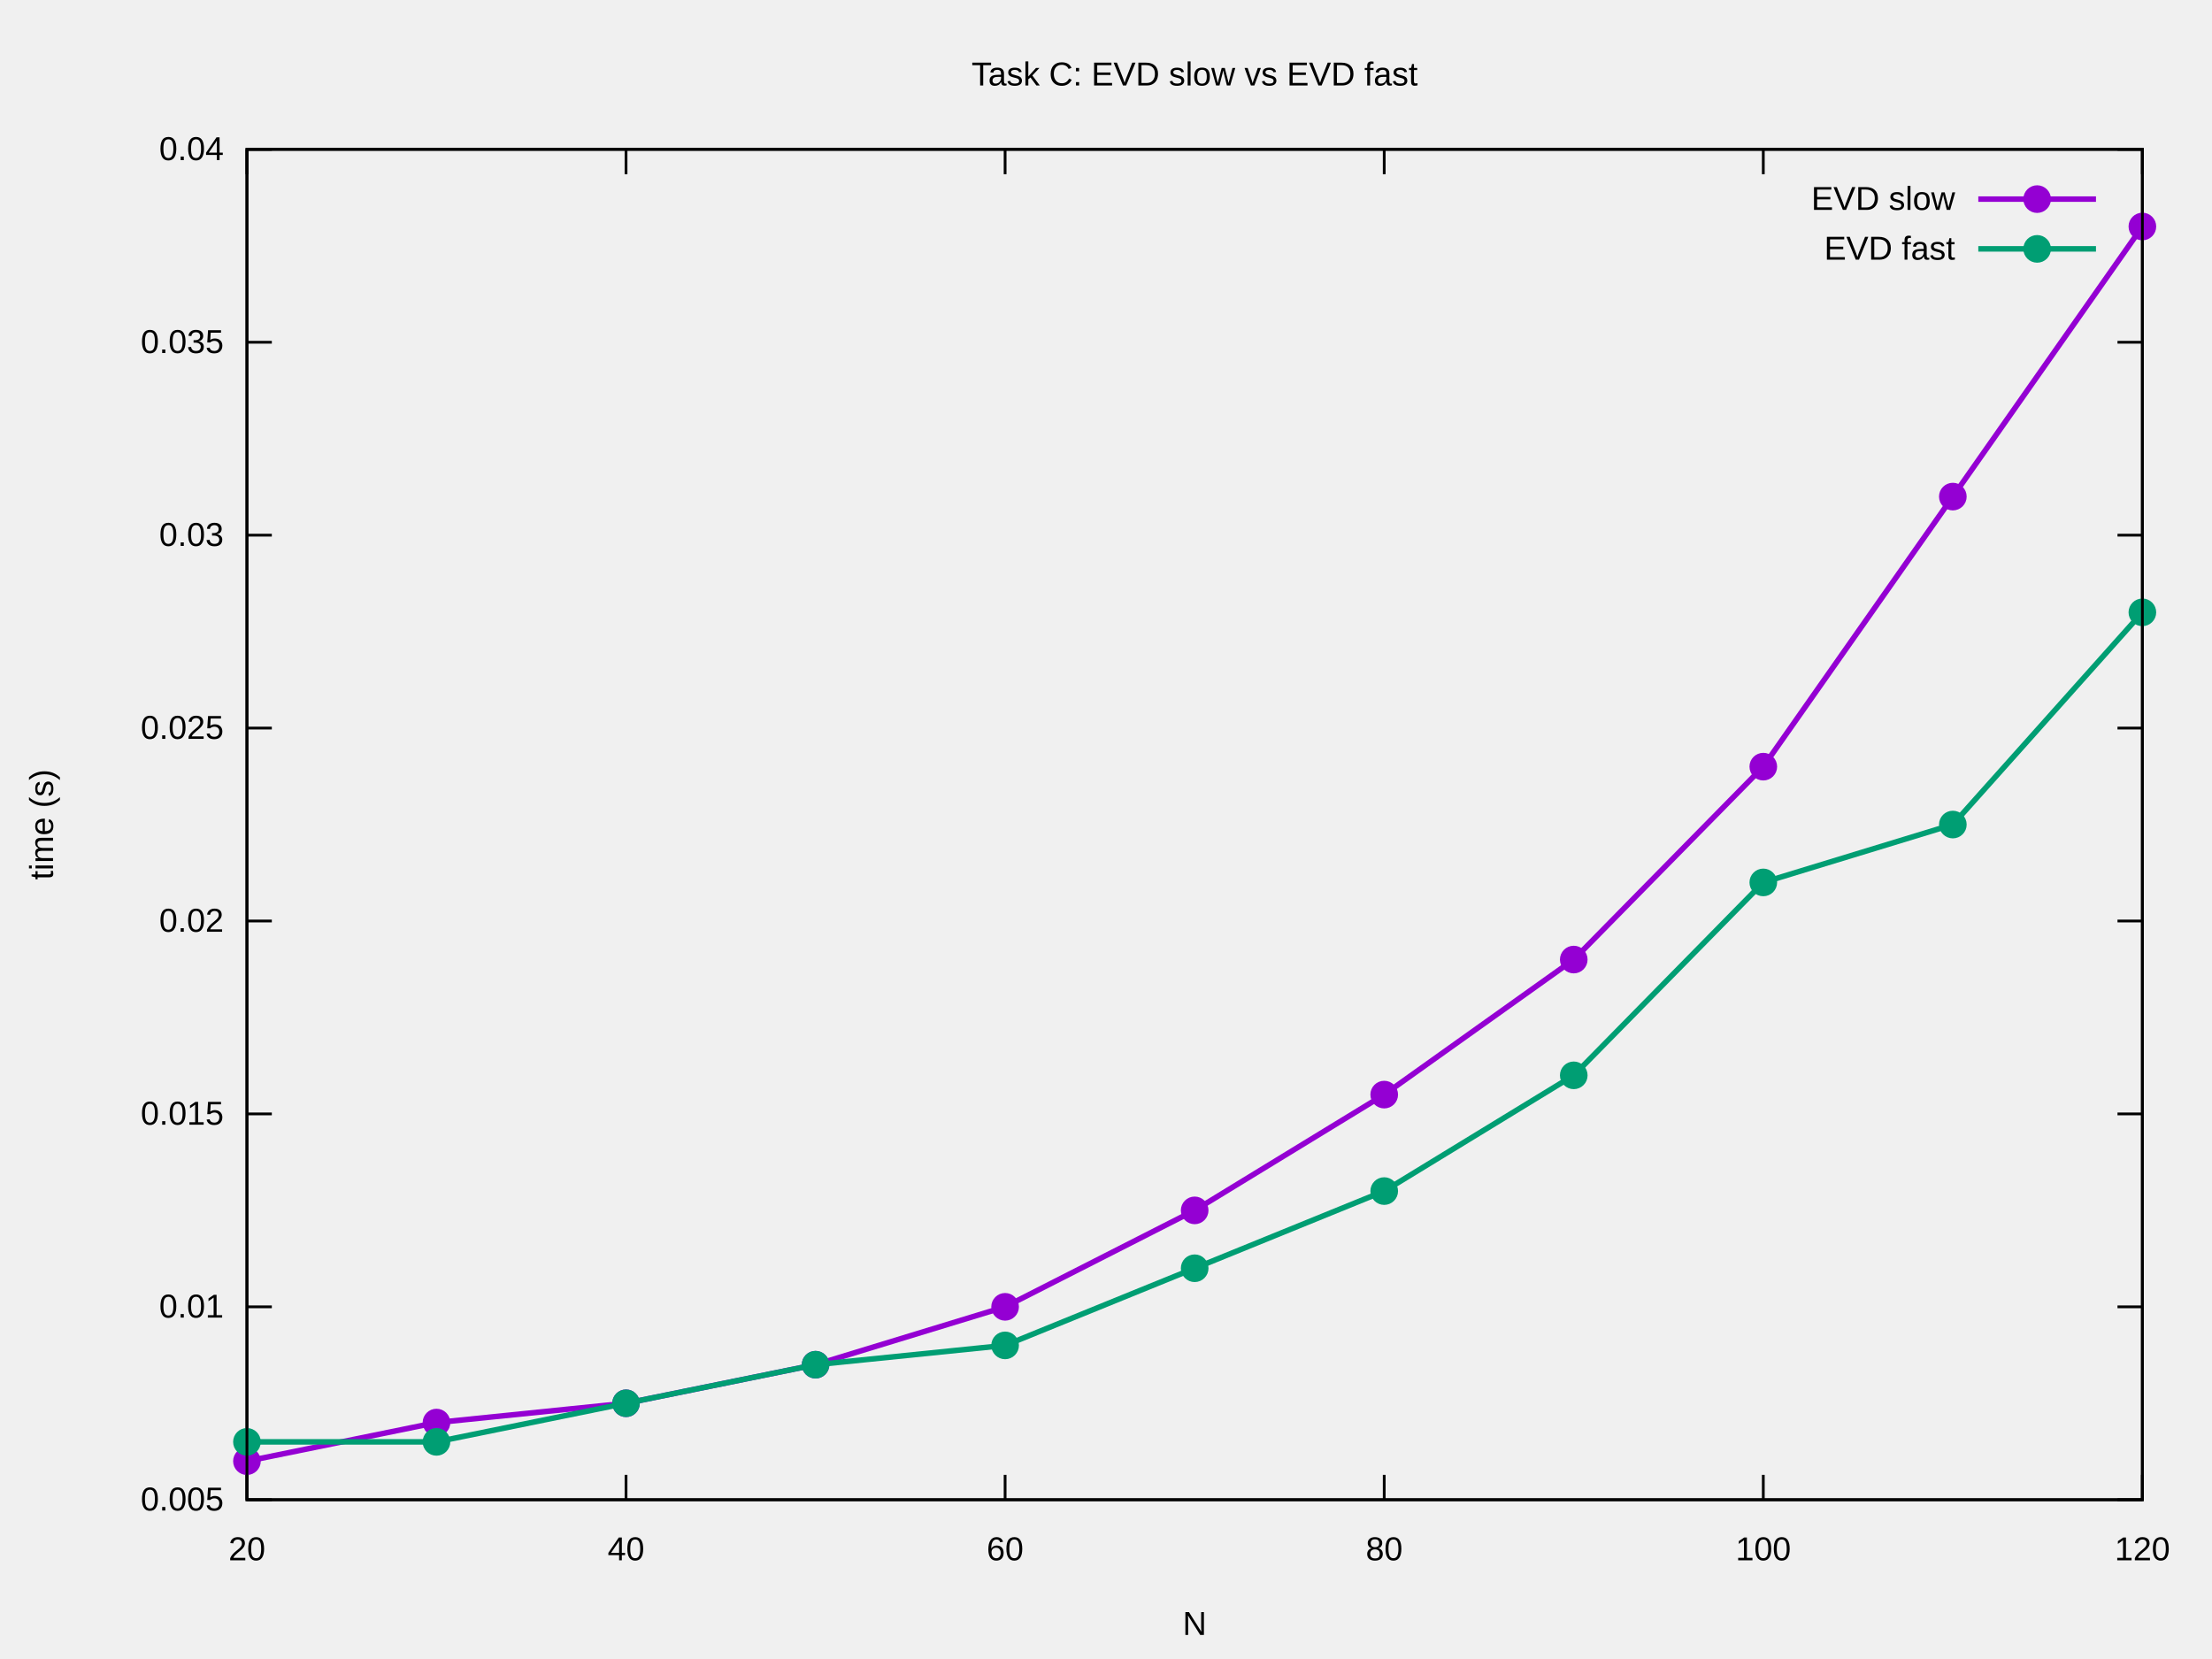
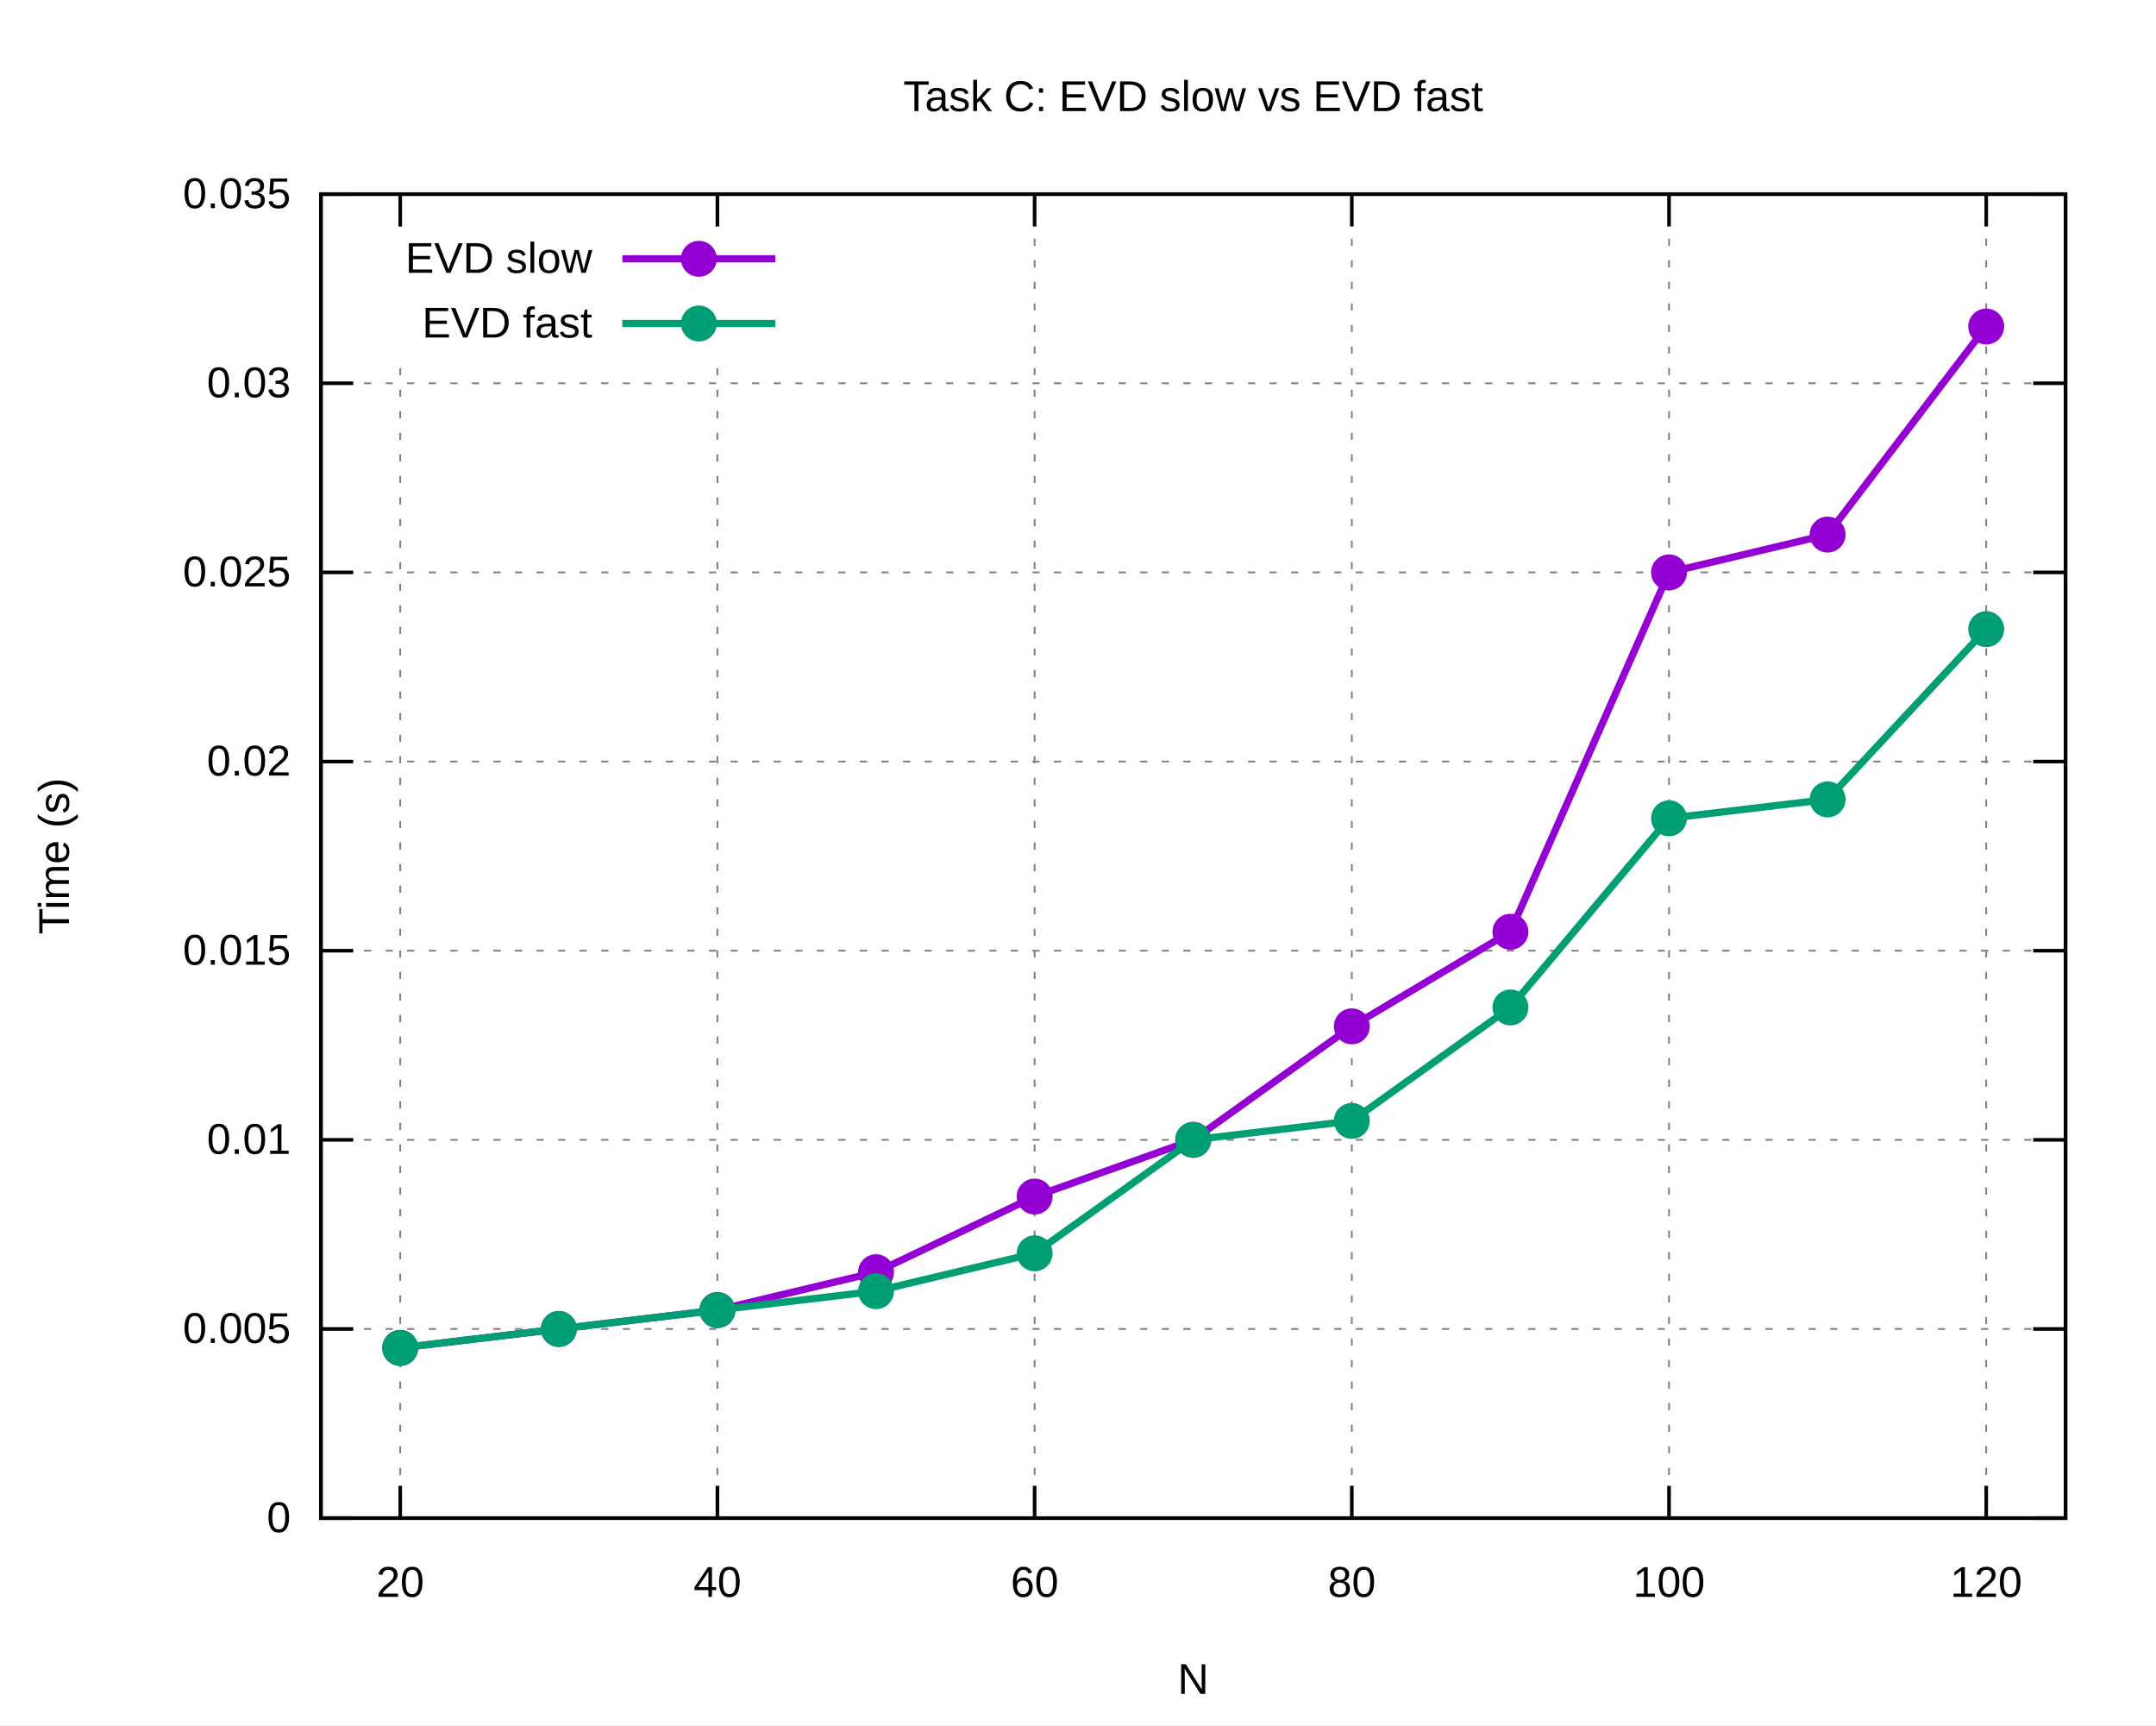
- <svg xmlns="http://www.w3.org/2000/svg" xmlns:xlink="http://www.w3.org/1999/xlink" width="800" height="600" viewBox="0 0 800 600">
+ <svg xmlns="http://www.w3.org/2000/svg" xmlns:xlink="http://www.w3.org/1999/xlink" width="600" height="480" viewBox="0 0 600 480">
  <g id="gnuplot_canvas">
-     <rect x="0" y="0" width="800" height="600" fill="none" />
+     <rect x="0" y="0" width="600" height="480" fill="#ffffff" />
    <defs>
      <circle id="gpDot" r="0.5" stroke-width="0.5" stroke="currentColor" />
      <path id="gpPt0" stroke-width="0.222" stroke="currentColor" d="M-1,0 h2 M0,-1 v2" />
      <path id="gpPt1" stroke-width="0.222" stroke="currentColor" d="M-1,-1 L1,1 M1,-1 L-1,1" />
      <path id="gpPt2" stroke-width="0.222" stroke="currentColor" d="M-1,0 L1,0 M0,-1 L0,1 M-1,-1 L1,1 M-1,1 L1,-1" />
      <rect id="gpPt3" stroke-width="0.222" stroke="currentColor" x="-1" y="-1" width="2" height="2" />
      <rect id="gpPt4" stroke-width="0.222" stroke="currentColor" fill="currentColor" x="-1" y="-1" width="2" height="2" />
      <circle id="gpPt5" stroke-width="0.222" stroke="currentColor" cx="0" cy="0" r="1" />
      <use xlink:href="#gpPt5" id="gpPt6" fill="currentColor" stroke="none" />
      <path id="gpPt7" stroke-width="0.222" stroke="currentColor" d="M0,-1.33 L-1.33,0.67 L1.33,0.67 z" />
      <use xlink:href="#gpPt7" id="gpPt8" fill="currentColor" stroke="none" />
      <use xlink:href="#gpPt7" id="gpPt9" stroke="currentColor" transform="rotate(180)" />
      <use xlink:href="#gpPt9" id="gpPt10" fill="currentColor" stroke="none" />
      <use xlink:href="#gpPt3" id="gpPt11" stroke="currentColor" transform="rotate(45)" />
      <use xlink:href="#gpPt11" id="gpPt12" fill="currentColor" stroke="none" />
      <path id="gpPt13" stroke-width="0.222" stroke="currentColor" d="M0,1.330 L1.265,0.411 L0.782,-1.067 L-0.782,-1.076 L-1.265,0.411 z" />
      <use xlink:href="#gpPt13" id="gpPt14" fill="currentColor" stroke="none" />
      <filter id="textbox" filterUnits="objectBoundingBox" x="0" y="0" height="1" width="1">
-         <feFlood flood-color="white" flood-opacity="1" result="bgnd" />
+         <feFlood flood-color="#FFFFFF" flood-opacity="1" result="bgnd" />
        <feComposite in="SourceGraphic" in2="bgnd" operator="atop" />
      </filter>
      <filter id="greybox" filterUnits="objectBoundingBox" x="0" y="0" height="1" width="1">
        <feFlood flood-color="lightgrey" flood-opacity="1" result="grey" />
        <feComposite in="SourceGraphic" in2="grey" operator="atop" />
      </filter>
    </defs>
-     <g fill="none" color="white" stroke="currentColor" stroke-width="1.00" stroke-linecap="butt" stroke-linejoin="miter">
- </g>
-     <g fill="none" color="black" stroke="currentColor" stroke-width="1.00" stroke-linecap="butt" stroke-linejoin="miter">
-       <path stroke="black" d="M89.31,542.40 L98.31,542.40 M774.82,542.40 L765.82,542.40  " />
-       <g transform="translate(80.92,546.30)" stroke="none" fill="black" font-family="Arial" font-size="12.00" text-anchor="end">
+     <g fill="none" color="#FFFFFF" stroke="currentColor" stroke-width="1.00" stroke-linecap="butt" stroke-linejoin="miter">
+ </g>
+     <g fill="none" color="black" stroke="currentColor" stroke-width="1.00" stroke-linecap="butt" stroke-linejoin="miter">
+ </g>
+     <g fill="none" color="black" stroke="black" stroke-width="0.50" stroke-linecap="butt" stroke-linejoin="miter">
+ </g>
+     <g fill="none" color="gray" stroke="currentColor" stroke-width="0.50" stroke-linecap="butt" stroke-linejoin="miter">
+       <path stroke="gray" stroke-dasharray="2,4" class="gridline" d="M89.31,422.40 L574.82,422.40  " />
+     </g>
+     <g fill="none" color="gray" stroke="gray" stroke-width="1.00" stroke-linecap="butt" stroke-linejoin="miter">
+ </g>
+     <g fill="none" color="black" stroke="currentColor" stroke-width="1.00" stroke-linecap="butt" stroke-linejoin="miter">
+       <path stroke="black" d="M89.31,422.40 L98.31,422.40 M574.82,422.40 L565.82,422.40  " />
+       <g transform="translate(80.92,426.30)" stroke="none" fill="black" font-family="Arial" font-size="12.00" text-anchor="end">
+         <text>
+           <tspan font-family="Arial"> 0</tspan>
+         </text>
+       </g>
+     </g>
+     <g fill="none" color="black" stroke="currentColor" stroke-width="1.00" stroke-linecap="butt" stroke-linejoin="miter">
+ </g>
+     <g fill="none" color="black" stroke="black" stroke-width="0.50" stroke-linecap="butt" stroke-linejoin="miter">
+ </g>
+     <g fill="none" color="gray" stroke="currentColor" stroke-width="0.50" stroke-linecap="butt" stroke-linejoin="miter">
+       <path stroke="gray" stroke-dasharray="2,4" class="gridline" d="M89.31,369.77 L574.82,369.77  " />
+     </g>
+     <g fill="none" color="gray" stroke="gray" stroke-width="1.00" stroke-linecap="butt" stroke-linejoin="miter">
+ </g>
+     <g fill="none" color="black" stroke="currentColor" stroke-width="1.00" stroke-linecap="butt" stroke-linejoin="miter">
+       <path stroke="black" d="M89.31,369.77 L98.31,369.77 M574.82,369.77 L565.82,369.77  " />
+       <g transform="translate(80.92,373.67)" stroke="none" fill="black" font-family="Arial" font-size="12.00" text-anchor="end">
        <text>
          <tspan font-family="Arial"> 0.005</tspan>
        </text>
      </g>
    </g>
    <g fill="none" color="black" stroke="currentColor" stroke-width="1.00" stroke-linecap="butt" stroke-linejoin="miter">
-       <path stroke="black" d="M89.31,472.63 L98.31,472.63 M774.82,472.63 L765.82,472.63  " />
-       <g transform="translate(80.92,476.53)" stroke="none" fill="black" font-family="Arial" font-size="12.00" text-anchor="end">
+ </g>
+     <g fill="none" color="black" stroke="black" stroke-width="0.50" stroke-linecap="butt" stroke-linejoin="miter">
+ </g>
+     <g fill="none" color="gray" stroke="currentColor" stroke-width="0.50" stroke-linecap="butt" stroke-linejoin="miter">
+       <path stroke="gray" stroke-dasharray="2,4" class="gridline" d="M89.31,317.15 L574.82,317.15  " />
+     </g>
+     <g fill="none" color="gray" stroke="gray" stroke-width="1.00" stroke-linecap="butt" stroke-linejoin="miter">
+ </g>
+     <g fill="none" color="black" stroke="currentColor" stroke-width="1.00" stroke-linecap="butt" stroke-linejoin="miter">
+       <path stroke="black" d="M89.31,317.15 L98.31,317.15 M574.82,317.15 L565.82,317.15  " />
+       <g transform="translate(80.92,321.05)" stroke="none" fill="black" font-family="Arial" font-size="12.00" text-anchor="end">
        <text>
          <tspan font-family="Arial"> 0.01</tspan>
        </text>
      </g>
    </g>
    <g fill="none" color="black" stroke="currentColor" stroke-width="1.00" stroke-linecap="butt" stroke-linejoin="miter">
-       <path stroke="black" d="M89.31,402.86 L98.31,402.86 M774.82,402.86 L765.82,402.86  " />
-       <g transform="translate(80.92,406.76)" stroke="none" fill="black" font-family="Arial" font-size="12.00" text-anchor="end">
+ </g>
+     <g fill="none" color="black" stroke="black" stroke-width="0.50" stroke-linecap="butt" stroke-linejoin="miter">
+ </g>
+     <g fill="none" color="gray" stroke="currentColor" stroke-width="0.50" stroke-linecap="butt" stroke-linejoin="miter">
+       <path stroke="gray" stroke-dasharray="2,4" class="gridline" d="M89.31,264.52 L574.82,264.52  " />
+     </g>
+     <g fill="none" color="gray" stroke="gray" stroke-width="1.00" stroke-linecap="butt" stroke-linejoin="miter">
+ </g>
+     <g fill="none" color="black" stroke="currentColor" stroke-width="1.00" stroke-linecap="butt" stroke-linejoin="miter">
+       <path stroke="black" d="M89.31,264.52 L98.31,264.52 M574.82,264.52 L565.82,264.52  " />
+       <g transform="translate(80.92,268.42)" stroke="none" fill="black" font-family="Arial" font-size="12.00" text-anchor="end">
        <text>
          <tspan font-family="Arial"> 0.015</tspan>
        </text>
      </g>
    </g>
    <g fill="none" color="black" stroke="currentColor" stroke-width="1.00" stroke-linecap="butt" stroke-linejoin="miter">
-       <path stroke="black" d="M89.31,333.09 L98.31,333.09 M774.82,333.09 L765.82,333.09  " />
-       <g transform="translate(80.92,336.99)" stroke="none" fill="black" font-family="Arial" font-size="12.00" text-anchor="end">
+ </g>
+     <g fill="none" color="black" stroke="black" stroke-width="0.50" stroke-linecap="butt" stroke-linejoin="miter">
+ </g>
+     <g fill="none" color="gray" stroke="currentColor" stroke-width="0.50" stroke-linecap="butt" stroke-linejoin="miter">
+       <path stroke="gray" stroke-dasharray="2,4" class="gridline" d="M89.31,211.89 L574.82,211.89  " />
+     </g>
+     <g fill="none" color="gray" stroke="gray" stroke-width="1.00" stroke-linecap="butt" stroke-linejoin="miter">
+ </g>
+     <g fill="none" color="black" stroke="currentColor" stroke-width="1.00" stroke-linecap="butt" stroke-linejoin="miter">
+       <path stroke="black" d="M89.31,211.89 L98.31,211.89 M574.82,211.89 L565.82,211.89  " />
+       <g transform="translate(80.92,215.79)" stroke="none" fill="black" font-family="Arial" font-size="12.00" text-anchor="end">
        <text>
          <tspan font-family="Arial"> 0.02</tspan>
        </text>
      </g>
    </g>
    <g fill="none" color="black" stroke="currentColor" stroke-width="1.00" stroke-linecap="butt" stroke-linejoin="miter">
-       <path stroke="black" d="M89.31,263.32 L98.31,263.32 M774.82,263.32 L765.82,263.32  " />
-       <g transform="translate(80.92,267.22)" stroke="none" fill="black" font-family="Arial" font-size="12.00" text-anchor="end">
+ </g>
+     <g fill="none" color="black" stroke="black" stroke-width="0.50" stroke-linecap="butt" stroke-linejoin="miter">
+ </g>
+     <g fill="none" color="gray" stroke="currentColor" stroke-width="0.50" stroke-linecap="butt" stroke-linejoin="miter">
+       <path stroke="gray" stroke-dasharray="2,4" class="gridline" d="M89.31,159.26 L574.82,159.26  " />
+     </g>
+     <g fill="none" color="gray" stroke="gray" stroke-width="1.00" stroke-linecap="butt" stroke-linejoin="miter">
+ </g>
+     <g fill="none" color="black" stroke="currentColor" stroke-width="1.00" stroke-linecap="butt" stroke-linejoin="miter">
+       <path stroke="black" d="M89.31,159.26 L98.31,159.26 M574.82,159.26 L565.82,159.26  " />
+       <g transform="translate(80.92,163.16)" stroke="none" fill="black" font-family="Arial" font-size="12.00" text-anchor="end">
        <text>
          <tspan font-family="Arial"> 0.025</tspan>
        </text>
      </g>
    </g>
    <g fill="none" color="black" stroke="currentColor" stroke-width="1.00" stroke-linecap="butt" stroke-linejoin="miter">
-       <path stroke="black" d="M89.31,193.55 L98.31,193.55 M774.82,193.55 L765.82,193.55  " />
-       <g transform="translate(80.92,197.45)" stroke="none" fill="black" font-family="Arial" font-size="12.00" text-anchor="end">
+ </g>
+     <g fill="none" color="black" stroke="black" stroke-width="0.50" stroke-linecap="butt" stroke-linejoin="miter">
+ </g>
+     <g fill="none" color="gray" stroke="currentColor" stroke-width="0.50" stroke-linecap="butt" stroke-linejoin="miter">
+       <path stroke="gray" stroke-dasharray="2,4" class="gridline" d="M89.31,106.64 L574.82,106.64  " />
+     </g>
+     <g fill="none" color="gray" stroke="gray" stroke-width="1.00" stroke-linecap="butt" stroke-linejoin="miter">
+ </g>
+     <g fill="none" color="black" stroke="currentColor" stroke-width="1.00" stroke-linecap="butt" stroke-linejoin="miter">
+       <path stroke="black" d="M89.31,106.64 L98.31,106.64 M574.82,106.64 L565.82,106.64  " />
+       <g transform="translate(80.92,110.54)" stroke="none" fill="black" font-family="Arial" font-size="12.00" text-anchor="end">
        <text>
          <tspan font-family="Arial"> 0.03</tspan>
        </text>
      </g>
    </g>
    <g fill="none" color="black" stroke="currentColor" stroke-width="1.00" stroke-linecap="butt" stroke-linejoin="miter">
-       <path stroke="black" d="M89.31,123.78 L98.31,123.78 M774.82,123.78 L765.82,123.78  " />
-       <g transform="translate(80.92,127.68)" stroke="none" fill="black" font-family="Arial" font-size="12.00" text-anchor="end">
+ </g>
+     <g fill="none" color="black" stroke="black" stroke-width="0.50" stroke-linecap="butt" stroke-linejoin="miter">
+ </g>
+     <g fill="none" color="gray" stroke="currentColor" stroke-width="0.50" stroke-linecap="butt" stroke-linejoin="miter">
+       <path stroke="gray" stroke-dasharray="2,4" class="gridline" d="M89.31,54.01 L574.82,54.01  " />
+     </g>
+     <g fill="none" color="gray" stroke="gray" stroke-width="1.00" stroke-linecap="butt" stroke-linejoin="miter">
+ </g>
+     <g fill="none" color="black" stroke="currentColor" stroke-width="1.00" stroke-linecap="butt" stroke-linejoin="miter">
+       <path stroke="black" d="M89.31,54.01 L98.31,54.01 M574.82,54.01 L565.82,54.01  " />
+       <g transform="translate(80.92,57.91)" stroke="none" fill="black" font-family="Arial" font-size="12.00" text-anchor="end">
        <text>
          <tspan font-family="Arial"> 0.035</tspan>
        </text>
      </g>
    </g>
    <g fill="none" color="black" stroke="currentColor" stroke-width="1.00" stroke-linecap="butt" stroke-linejoin="miter">
-       <path stroke="black" d="M89.31,54.01 L98.31,54.01 M774.82,54.01 L765.82,54.01  " />
-       <g transform="translate(80.92,57.91)" stroke="none" fill="black" font-family="Arial" font-size="12.00" text-anchor="end">
-         <text>
-           <tspan font-family="Arial"> 0.04</tspan>
-         </text>
-       </g>
-     </g>
-     <g fill="none" color="black" stroke="currentColor" stroke-width="1.00" stroke-linecap="butt" stroke-linejoin="miter">
-       <path stroke="black" d="M89.31,542.40 L89.31,533.40 M89.31,54.01 L89.31,63.01  " />
-       <g transform="translate(89.31,564.30)" stroke="none" fill="black" font-family="Arial" font-size="12.00" text-anchor="middle">
+ </g>
+     <g fill="none" color="black" stroke="black" stroke-width="0.50" stroke-linecap="butt" stroke-linejoin="miter">
+ </g>
+     <g fill="none" color="gray" stroke="currentColor" stroke-width="0.50" stroke-linecap="butt" stroke-linejoin="miter">
+       <path stroke="gray" stroke-dasharray="2,4" class="gridline" d="M111.38,422.40 L111.38,99.01 M111.38,63.01 L111.38,54.01  " />
+     </g>
+     <g fill="none" color="gray" stroke="gray" stroke-width="1.00" stroke-linecap="butt" stroke-linejoin="miter">
+ </g>
+     <g fill="none" color="black" stroke="currentColor" stroke-width="1.00" stroke-linecap="butt" stroke-linejoin="miter">
+       <path stroke="black" d="M111.38,422.40 L111.38,413.40 M111.38,54.01 L111.38,63.01  " />
+       <g transform="translate(111.38,444.30)" stroke="none" fill="black" font-family="Arial" font-size="12.00" text-anchor="middle">
        <text>
          <tspan font-family="Arial"> 20</tspan>
        </text>
      </g>
    </g>
    <g fill="none" color="black" stroke="currentColor" stroke-width="1.00" stroke-linecap="butt" stroke-linejoin="miter">
-       <path stroke="black" d="M226.41,542.40 L226.41,533.40 M226.41,54.01 L226.41,63.01  " />
-       <g transform="translate(226.41,564.30)" stroke="none" fill="black" font-family="Arial" font-size="12.00" text-anchor="middle">
+ </g>
+     <g fill="none" color="black" stroke="black" stroke-width="0.50" stroke-linecap="butt" stroke-linejoin="miter">
+ </g>
+     <g fill="none" color="gray" stroke="currentColor" stroke-width="0.50" stroke-linecap="butt" stroke-linejoin="miter">
+       <path stroke="gray" stroke-dasharray="2,4" class="gridline" d="M199.65,422.40 L199.65,99.01 M199.65,63.01 L199.65,54.01  " />
+     </g>
+     <g fill="none" color="gray" stroke="gray" stroke-width="1.00" stroke-linecap="butt" stroke-linejoin="miter">
+ </g>
+     <g fill="none" color="black" stroke="currentColor" stroke-width="1.00" stroke-linecap="butt" stroke-linejoin="miter">
+       <path stroke="black" d="M199.65,422.40 L199.65,413.40 M199.65,54.01 L199.65,63.01  " />
+       <g transform="translate(199.65,444.30)" stroke="none" fill="black" font-family="Arial" font-size="12.00" text-anchor="middle">
        <text>
          <tspan font-family="Arial"> 40</tspan>
        </text>
      </g>
    </g>
    <g fill="none" color="black" stroke="currentColor" stroke-width="1.00" stroke-linecap="butt" stroke-linejoin="miter">
-       <path stroke="black" d="M363.51,542.40 L363.51,533.40 M363.51,54.01 L363.51,63.01  " />
-       <g transform="translate(363.51,564.30)" stroke="none" fill="black" font-family="Arial" font-size="12.00" text-anchor="middle">
+ </g>
+     <g fill="none" color="black" stroke="black" stroke-width="0.50" stroke-linecap="butt" stroke-linejoin="miter">
+ </g>
+     <g fill="none" color="gray" stroke="currentColor" stroke-width="0.50" stroke-linecap="butt" stroke-linejoin="miter">
+       <path stroke="gray" stroke-dasharray="2,4" class="gridline" d="M287.93,422.40 L287.93,54.01  " />
+     </g>
+     <g fill="none" color="gray" stroke="gray" stroke-width="1.00" stroke-linecap="butt" stroke-linejoin="miter">
+ </g>
+     <g fill="none" color="black" stroke="currentColor" stroke-width="1.00" stroke-linecap="butt" stroke-linejoin="miter">
+       <path stroke="black" d="M287.93,422.40 L287.93,413.40 M287.93,54.01 L287.93,63.01  " />
+       <g transform="translate(287.93,444.30)" stroke="none" fill="black" font-family="Arial" font-size="12.00" text-anchor="middle">
        <text>
          <tspan font-family="Arial"> 60</tspan>
        </text>
      </g>
    </g>
    <g fill="none" color="black" stroke="currentColor" stroke-width="1.00" stroke-linecap="butt" stroke-linejoin="miter">
-       <path stroke="black" d="M500.62,542.40 L500.62,533.40 M500.62,54.01 L500.62,63.01  " />
-       <g transform="translate(500.62,564.30)" stroke="none" fill="black" font-family="Arial" font-size="12.00" text-anchor="middle">
+ </g>
+     <g fill="none" color="black" stroke="black" stroke-width="0.50" stroke-linecap="butt" stroke-linejoin="miter">
+ </g>
+     <g fill="none" color="gray" stroke="currentColor" stroke-width="0.50" stroke-linecap="butt" stroke-linejoin="miter">
+       <path stroke="gray" stroke-dasharray="2,4" class="gridline" d="M376.20,422.40 L376.20,54.01  " />
+     </g>
+     <g fill="none" color="gray" stroke="gray" stroke-width="1.00" stroke-linecap="butt" stroke-linejoin="miter">
+ </g>
+     <g fill="none" color="black" stroke="currentColor" stroke-width="1.00" stroke-linecap="butt" stroke-linejoin="miter">
+       <path stroke="black" d="M376.20,422.40 L376.20,413.40 M376.20,54.01 L376.20,63.01  " />
+       <g transform="translate(376.20,444.30)" stroke="none" fill="black" font-family="Arial" font-size="12.00" text-anchor="middle">
        <text>
          <tspan font-family="Arial"> 80</tspan>
        </text>
      </g>
    </g>
    <g fill="none" color="black" stroke="currentColor" stroke-width="1.00" stroke-linecap="butt" stroke-linejoin="miter">
-       <path stroke="black" d="M637.72,542.40 L637.72,533.40 M637.72,54.01 L637.72,63.01  " />
-       <g transform="translate(637.72,564.30)" stroke="none" fill="black" font-family="Arial" font-size="12.00" text-anchor="middle">
+ </g>
+     <g fill="none" color="black" stroke="black" stroke-width="0.50" stroke-linecap="butt" stroke-linejoin="miter">
+ </g>
+     <g fill="none" color="gray" stroke="currentColor" stroke-width="0.50" stroke-linecap="butt" stroke-linejoin="miter">
+       <path stroke="gray" stroke-dasharray="2,4" class="gridline" d="M464.48,422.40 L464.48,54.01  " />
+     </g>
+     <g fill="none" color="gray" stroke="gray" stroke-width="1.00" stroke-linecap="butt" stroke-linejoin="miter">
+ </g>
+     <g fill="none" color="black" stroke="currentColor" stroke-width="1.00" stroke-linecap="butt" stroke-linejoin="miter">
+       <path stroke="black" d="M464.48,422.40 L464.48,413.40 M464.48,54.01 L464.48,63.01  " />
+       <g transform="translate(464.48,444.30)" stroke="none" fill="black" font-family="Arial" font-size="12.00" text-anchor="middle">
        <text>
          <tspan font-family="Arial"> 100</tspan>
        </text>
      </g>
    </g>
    <g fill="none" color="black" stroke="currentColor" stroke-width="1.00" stroke-linecap="butt" stroke-linejoin="miter">
-       <path stroke="black" d="M774.82,542.40 L774.82,533.40 M774.82,54.01 L774.82,63.01  " />
-       <g transform="translate(774.82,564.30)" stroke="none" fill="black" font-family="Arial" font-size="12.00" text-anchor="middle">
+ </g>
+     <g fill="none" color="black" stroke="black" stroke-width="0.50" stroke-linecap="butt" stroke-linejoin="miter">
+ </g>
+     <g fill="none" color="gray" stroke="currentColor" stroke-width="0.50" stroke-linecap="butt" stroke-linejoin="miter">
+       <path stroke="gray" stroke-dasharray="2,4" class="gridline" d="M552.75,422.40 L552.75,54.01  " />
+     </g>
+     <g fill="none" color="gray" stroke="gray" stroke-width="1.00" stroke-linecap="butt" stroke-linejoin="miter">
+ </g>
+     <g fill="none" color="black" stroke="currentColor" stroke-width="1.00" stroke-linecap="butt" stroke-linejoin="miter">
+       <path stroke="black" d="M552.75,422.40 L552.75,413.40 M552.75,54.01 L552.75,63.01  " />
+       <g transform="translate(552.75,444.30)" stroke="none" fill="black" font-family="Arial" font-size="12.00" text-anchor="middle">
        <text>
          <tspan font-family="Arial"> 120</tspan>
        </text>
      </g>
    </g>
    <g fill="none" color="black" stroke="currentColor" stroke-width="1.00" stroke-linecap="butt" stroke-linejoin="miter">
</g>
    <g fill="none" color="black" stroke="currentColor" stroke-width="1.00" stroke-linecap="butt" stroke-linejoin="miter">
-       <path stroke="black" d="M89.31,54.01 L89.31,542.40 L774.82,542.40 L774.82,54.01 L89.31,54.01 Z  " />
+       <path stroke="black" d="M89.31,54.01 L89.31,422.40 L574.82,422.40 L574.82,54.01 L89.31,54.01 Z  " />
    </g>
    <g fill="none" color="black" stroke="currentColor" stroke-width="1.00" stroke-linecap="butt" stroke-linejoin="miter">
</g>
    <g id="gnuplot_plot_1">
-       <g fill="none" color="white" stroke="black" stroke-width="2.00" stroke-linecap="butt" stroke-linejoin="miter">
+       <g fill="none" color="#FFFFFF" stroke="black" stroke-width="2.00" stroke-linecap="butt" stroke-linejoin="miter">
</g>
      <g fill="none" color="black" stroke="currentColor" stroke-width="2.00" stroke-linecap="butt" stroke-linejoin="miter">
-         <g transform="translate(707.09,75.91)" stroke="none" fill="black" font-family="Arial" font-size="12.00" text-anchor="end">
+         <g transform="translate(164.82,75.91)" stroke="none" fill="black" font-family="Arial" font-size="12.00" text-anchor="end">
          <text>
            <tspan font-family="Arial">EVD slow</tspan>
          </text>
        </g>
      </g>
      <g fill="none" color="black" stroke="currentColor" stroke-width="2.00" stroke-linecap="butt" stroke-linejoin="miter">
-         <path stroke="rgb(148,   0, 211)" d="M715.48,72.01 L758.04,72.01 M89.31,528.45 L157.86,514.49 L226.41,507.51 L294.96,493.56 L363.51,472.63 L432.07,437.75   L500.62,395.88 L569.17,347.04 L637.72,277.27 L706.27,179.60 L774.82,81.92  " />
-         <use xlink:href="#gpPt6" transform="translate(89.31,528.45) scale(4.50)" color="rgb(148,   0, 211)" />
-         <use xlink:href="#gpPt6" transform="translate(157.86,514.49) scale(4.50)" color="rgb(148,   0, 211)" />
-         <use xlink:href="#gpPt6" transform="translate(226.41,507.51) scale(4.50)" color="rgb(148,   0, 211)" />
-         <use xlink:href="#gpPt6" transform="translate(294.96,493.56) scale(4.50)" color="rgb(148,   0, 211)" />
-         <use xlink:href="#gpPt6" transform="translate(363.51,472.63) scale(4.50)" color="rgb(148,   0, 211)" />
-         <use xlink:href="#gpPt6" transform="translate(432.07,437.75) scale(4.50)" color="rgb(148,   0, 211)" />
-         <use xlink:href="#gpPt6" transform="translate(500.62,395.88) scale(4.50)" color="rgb(148,   0, 211)" />
-         <use xlink:href="#gpPt6" transform="translate(569.17,347.04) scale(4.50)" color="rgb(148,   0, 211)" />
-         <use xlink:href="#gpPt6" transform="translate(637.72,277.27) scale(4.50)" color="rgb(148,   0, 211)" />
-         <use xlink:href="#gpPt6" transform="translate(706.27,179.60) scale(4.50)" color="rgb(148,   0, 211)" />
-         <use xlink:href="#gpPt6" transform="translate(774.82,81.92) scale(4.50)" color="rgb(148,   0, 211)" />
-         <use xlink:href="#gpPt6" transform="translate(736.76,72.01) scale(4.50)" color="rgb(148,   0, 211)" />
+         <path stroke="rgb(148,   0, 211)" d="M173.21,72.01 L215.77,72.01 M111.38,375.04 L155.52,369.77 L199.65,364.51 L243.79,353.98 L287.93,332.93 L332.07,317.15   L376.20,285.57 L420.34,259.26 L464.48,159.26 L508.61,148.74 L552.75,90.85  " />
+         <use xlink:href="#gpPt6" transform="translate(111.38,375.04) scale(4.50)" color="rgb(148,   0, 211)" />
+         <use xlink:href="#gpPt6" transform="translate(155.52,369.77) scale(4.50)" color="rgb(148,   0, 211)" />
+         <use xlink:href="#gpPt6" transform="translate(199.65,364.51) scale(4.50)" color="rgb(148,   0, 211)" />
+         <use xlink:href="#gpPt6" transform="translate(243.79,353.98) scale(4.50)" color="rgb(148,   0, 211)" />
+         <use xlink:href="#gpPt6" transform="translate(287.93,332.93) scale(4.50)" color="rgb(148,   0, 211)" />
+         <use xlink:href="#gpPt6" transform="translate(332.07,317.15) scale(4.50)" color="rgb(148,   0, 211)" />
+         <use xlink:href="#gpPt6" transform="translate(376.20,285.57) scale(4.50)" color="rgb(148,   0, 211)" />
+         <use xlink:href="#gpPt6" transform="translate(420.34,259.26) scale(4.50)" color="rgb(148,   0, 211)" />
+         <use xlink:href="#gpPt6" transform="translate(464.48,159.26) scale(4.50)" color="rgb(148,   0, 211)" />
+         <use xlink:href="#gpPt6" transform="translate(508.61,148.74) scale(4.50)" color="rgb(148,   0, 211)" />
+         <use xlink:href="#gpPt6" transform="translate(552.75,90.85) scale(4.50)" color="rgb(148,   0, 211)" />
+         <use xlink:href="#gpPt6" transform="translate(194.49,72.01) scale(4.50)" color="rgb(148,   0, 211)" />
      </g>
    </g>
    <g id="gnuplot_plot_2">
      <g fill="none" color="black" stroke="currentColor" stroke-width="2.00" stroke-linecap="butt" stroke-linejoin="miter">
-         <g transform="translate(707.09,93.91)" stroke="none" fill="black" font-family="Arial" font-size="12.00" text-anchor="end">
+         <g transform="translate(164.82,93.91)" stroke="none" fill="black" font-family="Arial" font-size="12.00" text-anchor="end">
          <text>
            <tspan font-family="Arial">EVD fast</tspan>
          </text>
        </g>
      </g>
      <g fill="none" color="black" stroke="currentColor" stroke-width="2.00" stroke-linecap="butt" stroke-linejoin="miter">
-         <path stroke="rgb(  0, 158, 115)" d="M715.48,90.01 L758.04,90.01 M89.31,521.47 L157.86,521.47 L226.41,507.51 L294.96,493.56 L363.51,486.58 L432.07,458.68   L500.62,430.77 L569.17,388.91 L637.72,319.14 L706.27,298.21 L774.82,221.46  " />
-         <use xlink:href="#gpPt6" transform="translate(89.31,521.47) scale(4.50)" color="rgb(  0, 158, 115)" />
-         <use xlink:href="#gpPt6" transform="translate(157.86,521.47) scale(4.50)" color="rgb(  0, 158, 115)" />
-         <use xlink:href="#gpPt6" transform="translate(226.41,507.51) scale(4.50)" color="rgb(  0, 158, 115)" />
-         <use xlink:href="#gpPt6" transform="translate(294.96,493.56) scale(4.50)" color="rgb(  0, 158, 115)" />
-         <use xlink:href="#gpPt6" transform="translate(363.51,486.58) scale(4.50)" color="rgb(  0, 158, 115)" />
-         <use xlink:href="#gpPt6" transform="translate(432.07,458.68) scale(4.50)" color="rgb(  0, 158, 115)" />
-         <use xlink:href="#gpPt6" transform="translate(500.62,430.77) scale(4.50)" color="rgb(  0, 158, 115)" />
-         <use xlink:href="#gpPt6" transform="translate(569.17,388.91) scale(4.50)" color="rgb(  0, 158, 115)" />
-         <use xlink:href="#gpPt6" transform="translate(637.72,319.14) scale(4.50)" color="rgb(  0, 158, 115)" />
-         <use xlink:href="#gpPt6" transform="translate(706.27,298.21) scale(4.50)" color="rgb(  0, 158, 115)" />
-         <use xlink:href="#gpPt6" transform="translate(774.82,221.46) scale(4.50)" color="rgb(  0, 158, 115)" />
-         <use xlink:href="#gpPt6" transform="translate(736.76,90.01) scale(4.50)" color="rgb(  0, 158, 115)" />
+         <path stroke="rgb(  0, 158, 115)" d="M173.21,90.01 L215.77,90.01 M111.38,375.04 L155.52,369.77 L199.65,364.51 L243.79,359.25 L287.93,348.72 L332.07,317.15   L376.20,311.88 L420.34,280.31 L464.48,227.68 L508.61,222.42 L552.75,175.05  " />
+         <use xlink:href="#gpPt6" transform="translate(111.38,375.04) scale(4.50)" color="rgb(  0, 158, 115)" />
+         <use xlink:href="#gpPt6" transform="translate(155.52,369.77) scale(4.50)" color="rgb(  0, 158, 115)" />
+         <use xlink:href="#gpPt6" transform="translate(199.65,364.51) scale(4.50)" color="rgb(  0, 158, 115)" />
+         <use xlink:href="#gpPt6" transform="translate(243.79,359.25) scale(4.50)" color="rgb(  0, 158, 115)" />
+         <use xlink:href="#gpPt6" transform="translate(287.93,348.72) scale(4.50)" color="rgb(  0, 158, 115)" />
+         <use xlink:href="#gpPt6" transform="translate(332.07,317.15) scale(4.50)" color="rgb(  0, 158, 115)" />
+         <use xlink:href="#gpPt6" transform="translate(376.20,311.88) scale(4.50)" color="rgb(  0, 158, 115)" />
+         <use xlink:href="#gpPt6" transform="translate(420.34,280.31) scale(4.50)" color="rgb(  0, 158, 115)" />
+         <use xlink:href="#gpPt6" transform="translate(464.48,227.68) scale(4.50)" color="rgb(  0, 158, 115)" />
+         <use xlink:href="#gpPt6" transform="translate(508.61,222.42) scale(4.50)" color="rgb(  0, 158, 115)" />
+         <use xlink:href="#gpPt6" transform="translate(552.75,175.05) scale(4.50)" color="rgb(  0, 158, 115)" />
+         <use xlink:href="#gpPt6" transform="translate(194.49,90.01) scale(4.50)" color="rgb(  0, 158, 115)" />
      </g>
    </g>
    <g fill="none" color="black" stroke="currentColor" stroke-width="2.00" stroke-linecap="butt" stroke-linejoin="miter">
</g>
    <g fill="none" color="black" stroke="black" stroke-width="1.00" stroke-linecap="butt" stroke-linejoin="miter">
</g>
    <g fill="none" color="black" stroke="currentColor" stroke-width="1.00" stroke-linecap="butt" stroke-linejoin="miter">
-       <path stroke="black" d="M89.31,54.01 L89.31,542.40 L774.82,542.40 L774.82,54.01 L89.31,54.01 Z  " />
-       <g transform="translate(19.18,298.21) rotate(270.00)" stroke="none" fill="black" font-family="Arial" font-size="12.00" text-anchor="middle">
-         <text>
-           <tspan font-family="Arial">time (s)</tspan>
-         </text>
-       </g>
-     </g>
-     <g fill="none" color="black" stroke="currentColor" stroke-width="1.00" stroke-linecap="butt" stroke-linejoin="miter">
-       <g transform="translate(432.06,591.30)" stroke="none" fill="black" font-family="Arial" font-size="12.00" text-anchor="middle">
+       <path stroke="black" d="M89.31,54.01 L89.31,422.40 L574.82,422.40 L574.82,54.01 L89.31,54.01 Z  " />
+       <g transform="translate(19.18,238.21) rotate(270.00)" stroke="none" fill="black" font-family="Arial" font-size="12.00" text-anchor="middle">
+         <text>
+           <tspan font-family="Arial">Time (s)</tspan>
+         </text>
+       </g>
+     </g>
+     <g fill="none" color="black" stroke="currentColor" stroke-width="1.00" stroke-linecap="butt" stroke-linejoin="miter">
+       <g transform="translate(332.06,471.30)" stroke="none" fill="black" font-family="Arial" font-size="12.00" text-anchor="middle">
        <text>
          <tspan font-family="Arial">N</tspan>
        </text>
      </g>
    </g>
    <g fill="none" color="black" stroke="currentColor" stroke-width="1.00" stroke-linecap="butt" stroke-linejoin="miter">
</g>
    <g fill="none" color="black" stroke="currentColor" stroke-width="1.00" stroke-linecap="butt" stroke-linejoin="miter">
-       <g transform="translate(432.06,30.91)" stroke="none" fill="black" font-family="Arial" font-size="12.00" text-anchor="middle">
+       <g transform="translate(332.06,30.91)" stroke="none" fill="black" font-family="Arial" font-size="12.00" text-anchor="middle">
        <text>
          <tspan font-family="Arial">Task C: EVD slow vs EVD fast</tspan>
        </text>
      </g>
    </g>
    <g fill="none" color="black" stroke="currentColor" stroke-width="1.00" stroke-linecap="butt" stroke-linejoin="miter">
</g>
  </g>
</svg>
